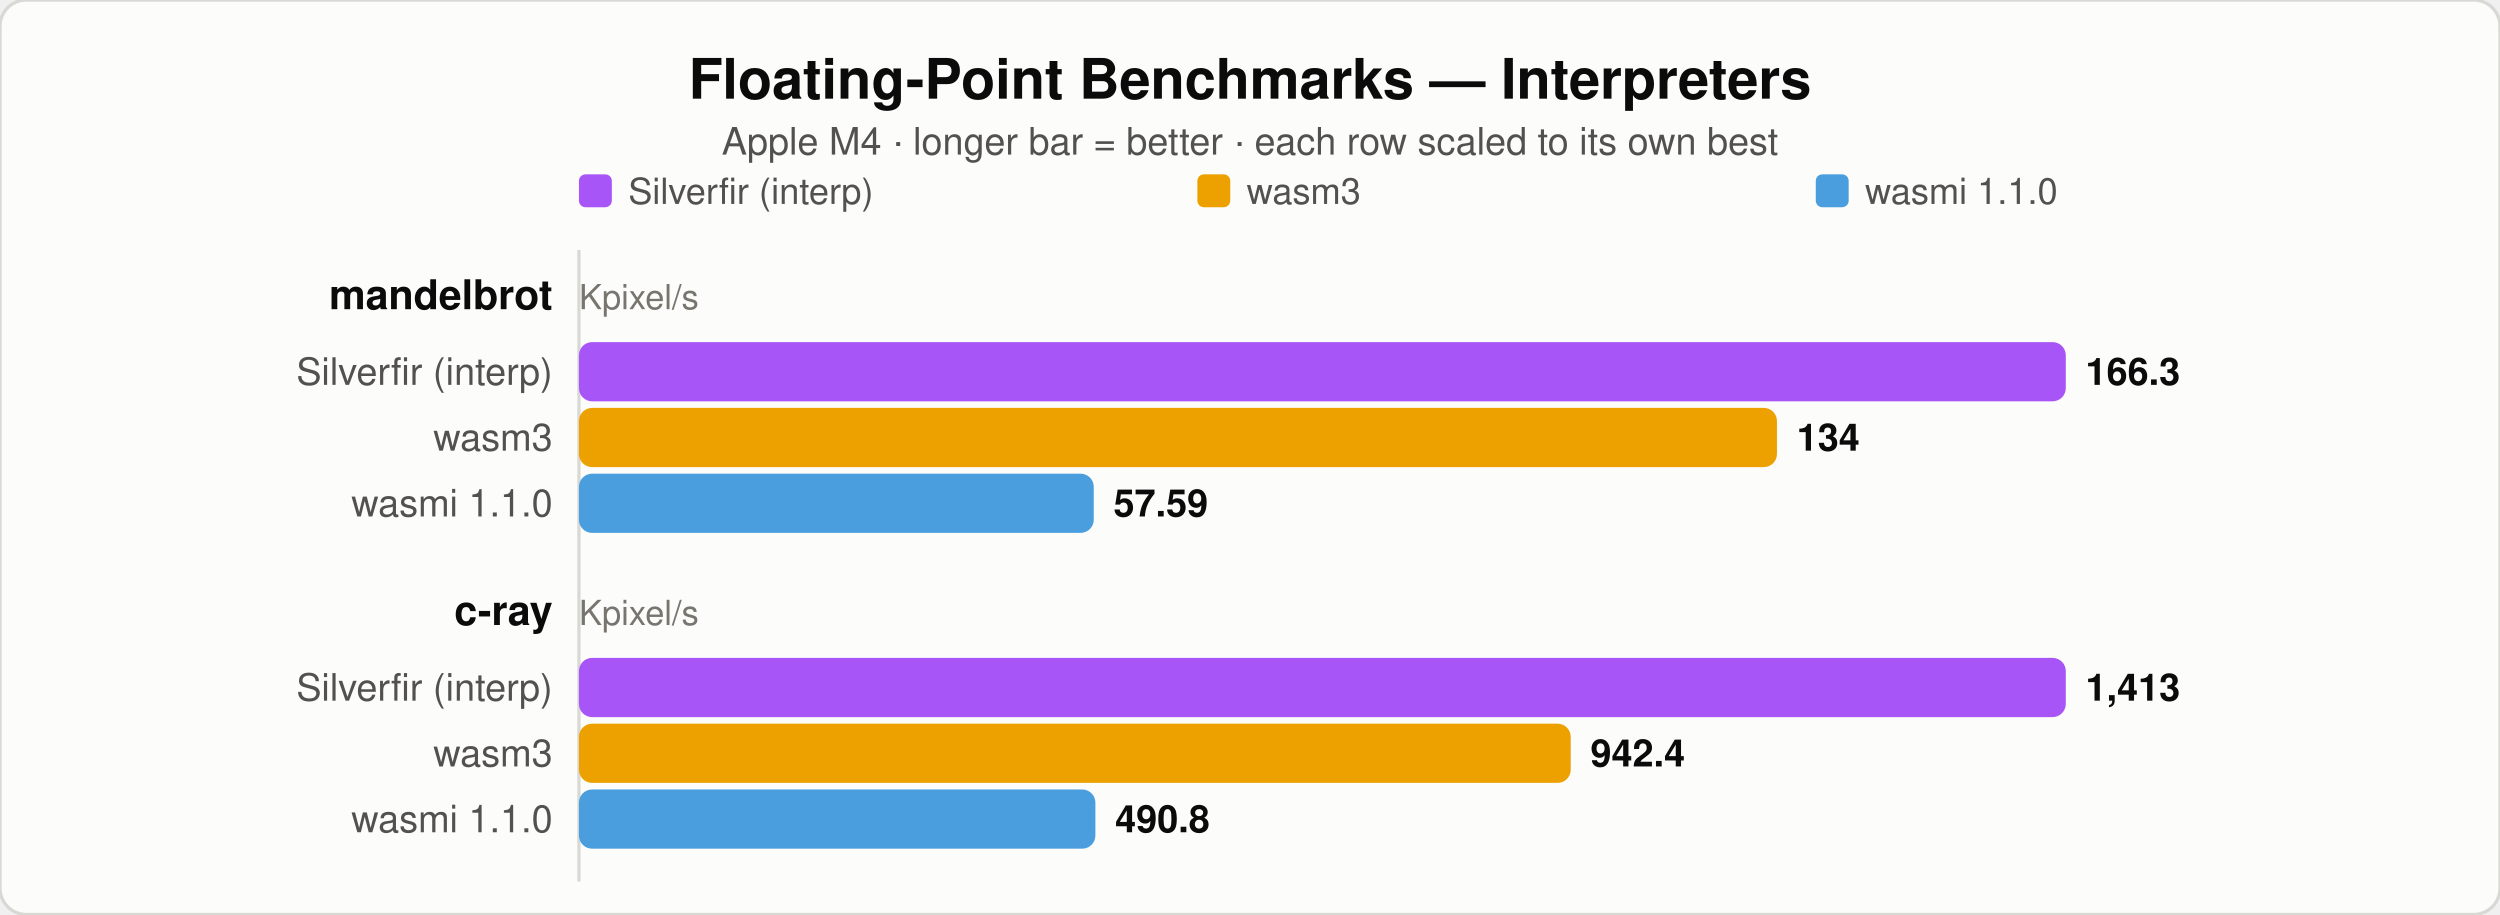
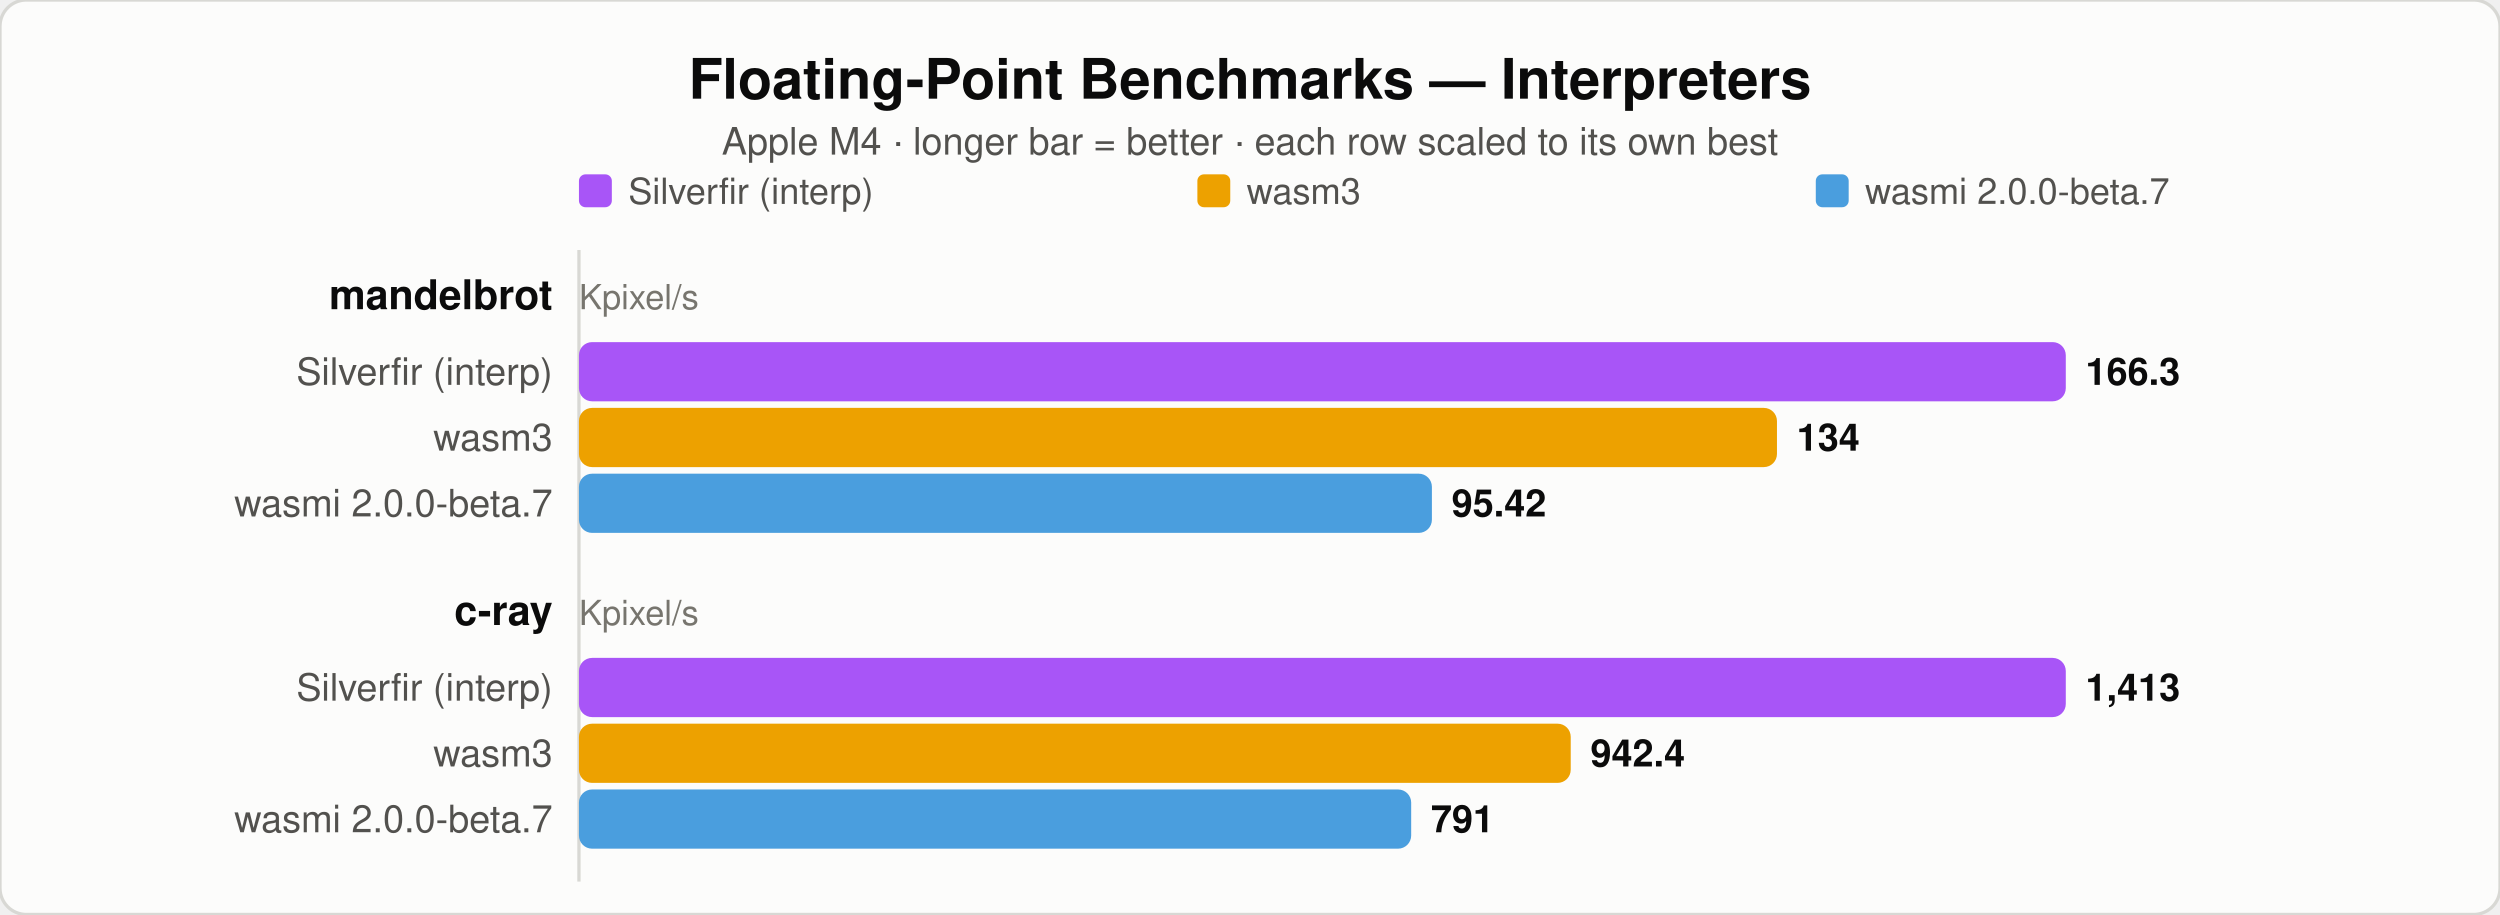
<svg xmlns="http://www.w3.org/2000/svg" role="img" viewBox="0 0 760 278" width="760" height="278">
  <style>
    text     { font-family: -apple-system, "Segoe UI", Helvetica, Arial, sans-serif; }
    .surface { fill: #fcfcfb; stroke: #d8d8d4; }
    .title   { fill: #0b0b0b; font-size: 17px; font-weight: 600; }
    .sub     { fill: #52514e; font-size: 11.5px; }
    .metric  { fill: #0b0b0b; font-size: 12.5px; font-weight: 600; }
    .unit    { fill: #77756e; font-size: 10.5px; }
    .note    { fill: #77756e; font-size: 10px; font-style: italic; }
    .name    { fill: #52514e; font-size: 11.5px; }
    .legend  { fill: #52514e; font-size: 11px; }
    .tier    { fill: #77756e; font-size: 10.5px; font-weight: 600; letter-spacing: 0.04em; }
    .val     { fill: #0b0b0b; font-size: 11.5px; font-weight: 600; }
    .rule    { stroke: #e4e4e0; stroke-width: 1; stroke-dasharray: 2 3; }
    .axis    { stroke: #d8d8d4; stroke-width: 1; }
    .s-sf { fill: #7952d4; }
    .s-cl { fill: #eb6834; }
    .s-v8 { fill: #1baf7a; }
    .s-wn { fill: #b02a8f; }
    .s-si { fill: #a855f7; }
    .s-w3 { fill: #eda100; }
    .s-wi { fill: #4a9ede; }
    @media (prefers-color-scheme: dark) {
      .surface { fill: #1a1a19; stroke: #3a3a37; }
      .title, .metric { fill: #ffffff; }
      .sub, .name, .legend { fill: #c3c2b7; }
      .val     { fill: #ffffff; }
      .unit, .note, .tier { fill: #96958c; }
      .rule    { stroke: #3a3a37; }
      .axis    { stroke: #3a3a37; }
      .s-sf { fill: #8b5cf6; }
      .s-cl { fill: #d95926; }
      .s-v8 { fill: #199e70; }
      .s-wn { fill: #c13a9d; }
      .s-si { fill: #9085e9; }
      .s-w3 { fill: #c98500; }
      .s-wi { fill: #3987e5; }
    }
  </style>
  <rect class="surface" width="760" height="278" rx="8" ry="8" stroke-width="1" />
  <text class="title" x="380" y="30" text-anchor="middle">Floating-Point Benchmarks — Interpreters</text>
  <text class="sub" x="380" y="47" text-anchor="middle">Apple M4 · longer bar = better · each row scaled to its own best</text>
  <rect class="s-si" x="176.0" y="53" width="10" height="10" rx="2" />
  <text class="legend" x="191.0" y="62">Silverfir (interp)</text>
  <rect class="s-w3" x="364.0" y="53" width="10" height="10" rx="2" />
  <text class="legend" x="379.0" y="62">wasm3</text>
  <rect class="s-wi" x="552.0" y="53" width="10" height="10" rx="2" />
-   <text class="legend" x="567.0" y="62">wasmi 1.1.0</text>
+   <text class="legend" x="567.0" y="62">wasmi 2.0.0-beta.7</text>
  <line class="axis" x1="176" y1="76" x2="176" y2="268" />
  <text class="metric" x="168" y="94" text-anchor="end">mandelbrot</text>
  <text class="unit" x="176" y="94">Kpixel/s</text>
  <text class="name" x="168" y="117" text-anchor="end">Silverfir (interp)</text>
  <rect class="s-si" x="176" y="104" width="452.0" height="18" rx="4" />
  <text class="val" x="634.0" y="117">166.3</text>
  <text class="name" x="168" y="137" text-anchor="end">wasm3</text>
  <rect class="s-w3" x="176" y="124" width="364.2" height="18" rx="4" />
  <text class="val" x="546.2" y="137">134</text>
-   <text class="name" x="168" y="157" text-anchor="end">wasmi 1.1.0</text>
-   <rect class="s-wi" x="176" y="144" width="156.5" height="18" rx="4" />
-   <text class="val" x="338.5" y="157">57.59</text>
+   <text class="name" x="168" y="157" text-anchor="end">wasmi 2.0.0-beta.7</text>
+   <rect class="s-wi" x="176" y="144" width="259.3" height="18" rx="4" />
+   <text class="val" x="441.3" y="157">95.42</text>
  <text class="metric" x="168" y="190" text-anchor="end">c-ray</text>
  <text class="unit" x="176" y="190">Kpixel/s</text>
  <text class="name" x="168" y="213" text-anchor="end">Silverfir (interp)</text>
  <rect class="s-si" x="176" y="200" width="452.0" height="18" rx="4" />
  <text class="val" x="634.0" y="213">1,413</text>
  <text class="name" x="168" y="233" text-anchor="end">wasm3</text>
  <rect class="s-w3" x="176" y="220" width="301.5" height="18" rx="4" />
  <text class="val" x="483.5" y="233">942.4</text>
-   <text class="name" x="168" y="253" text-anchor="end">wasmi 1.1.0</text>
-   <rect class="s-wi" x="176" y="240" width="157.0" height="18" rx="4" />
-   <text class="val" x="339.0" y="253">490.8</text>
+   <text class="name" x="168" y="253" text-anchor="end">wasmi 2.0.0-beta.7</text>
+   <rect class="s-wi" x="176" y="240" width="253.0" height="18" rx="4" />
+   <text class="val" x="435.0" y="253">791</text>
</svg>
